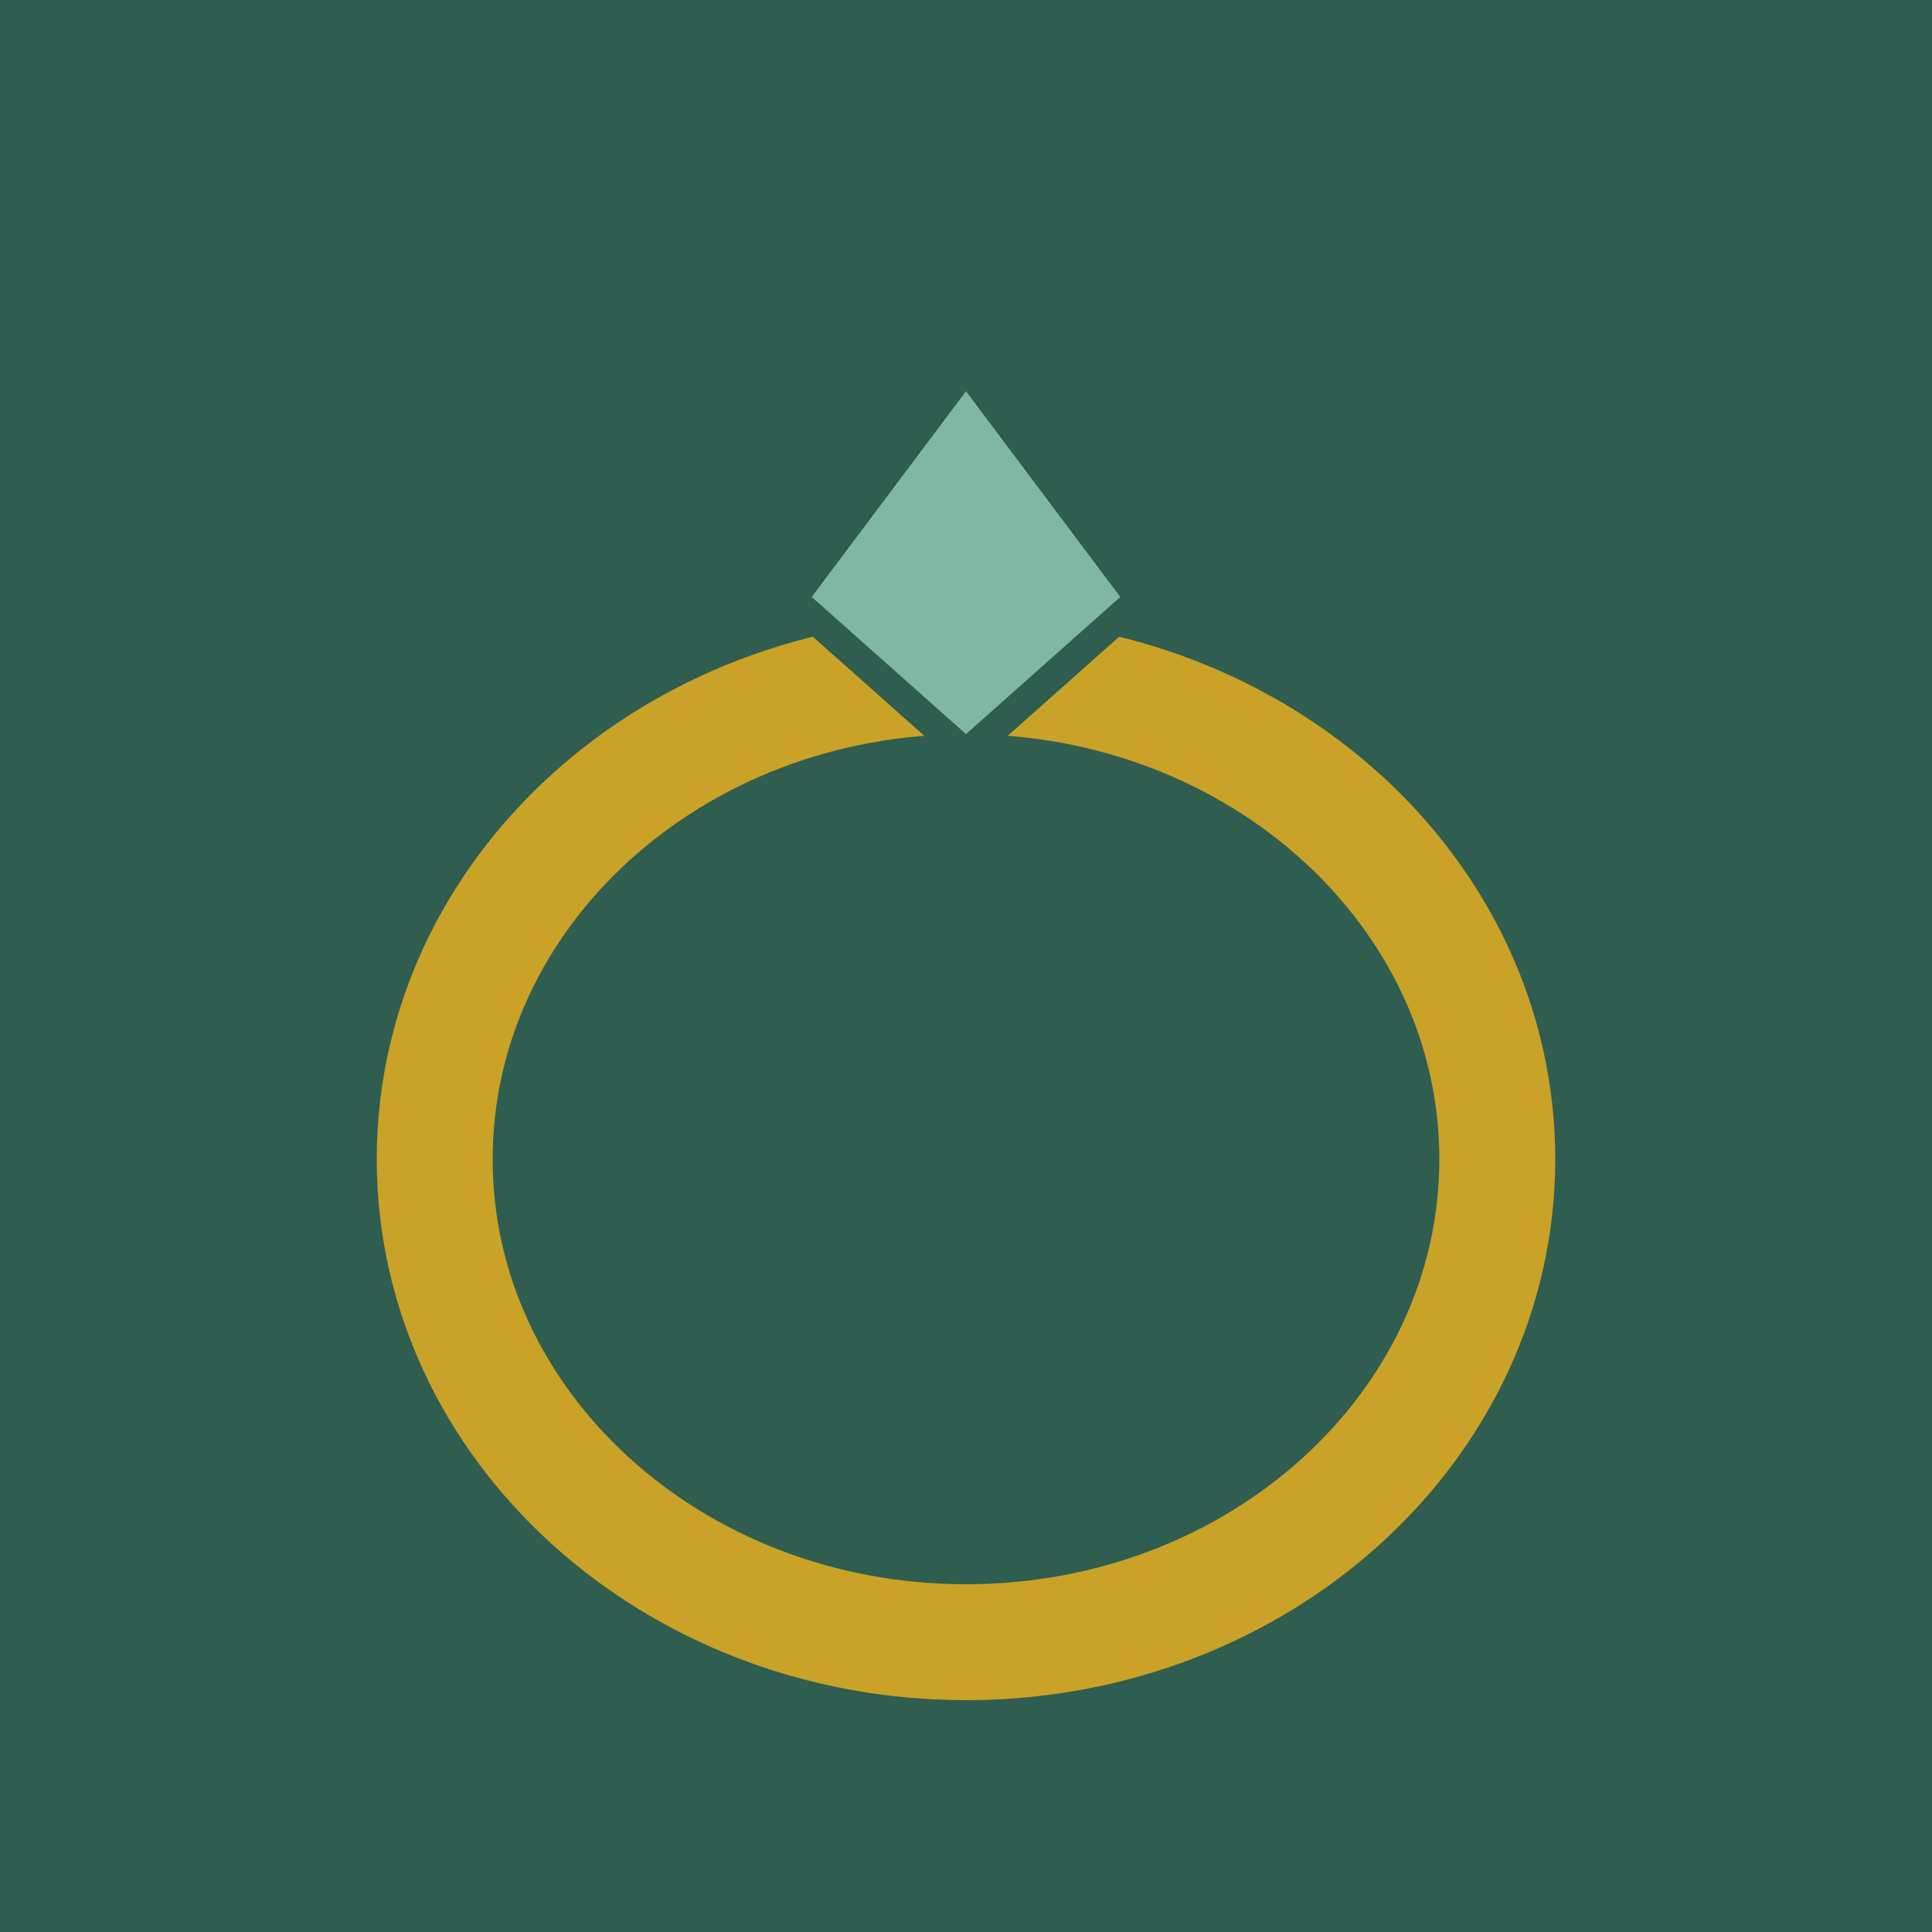
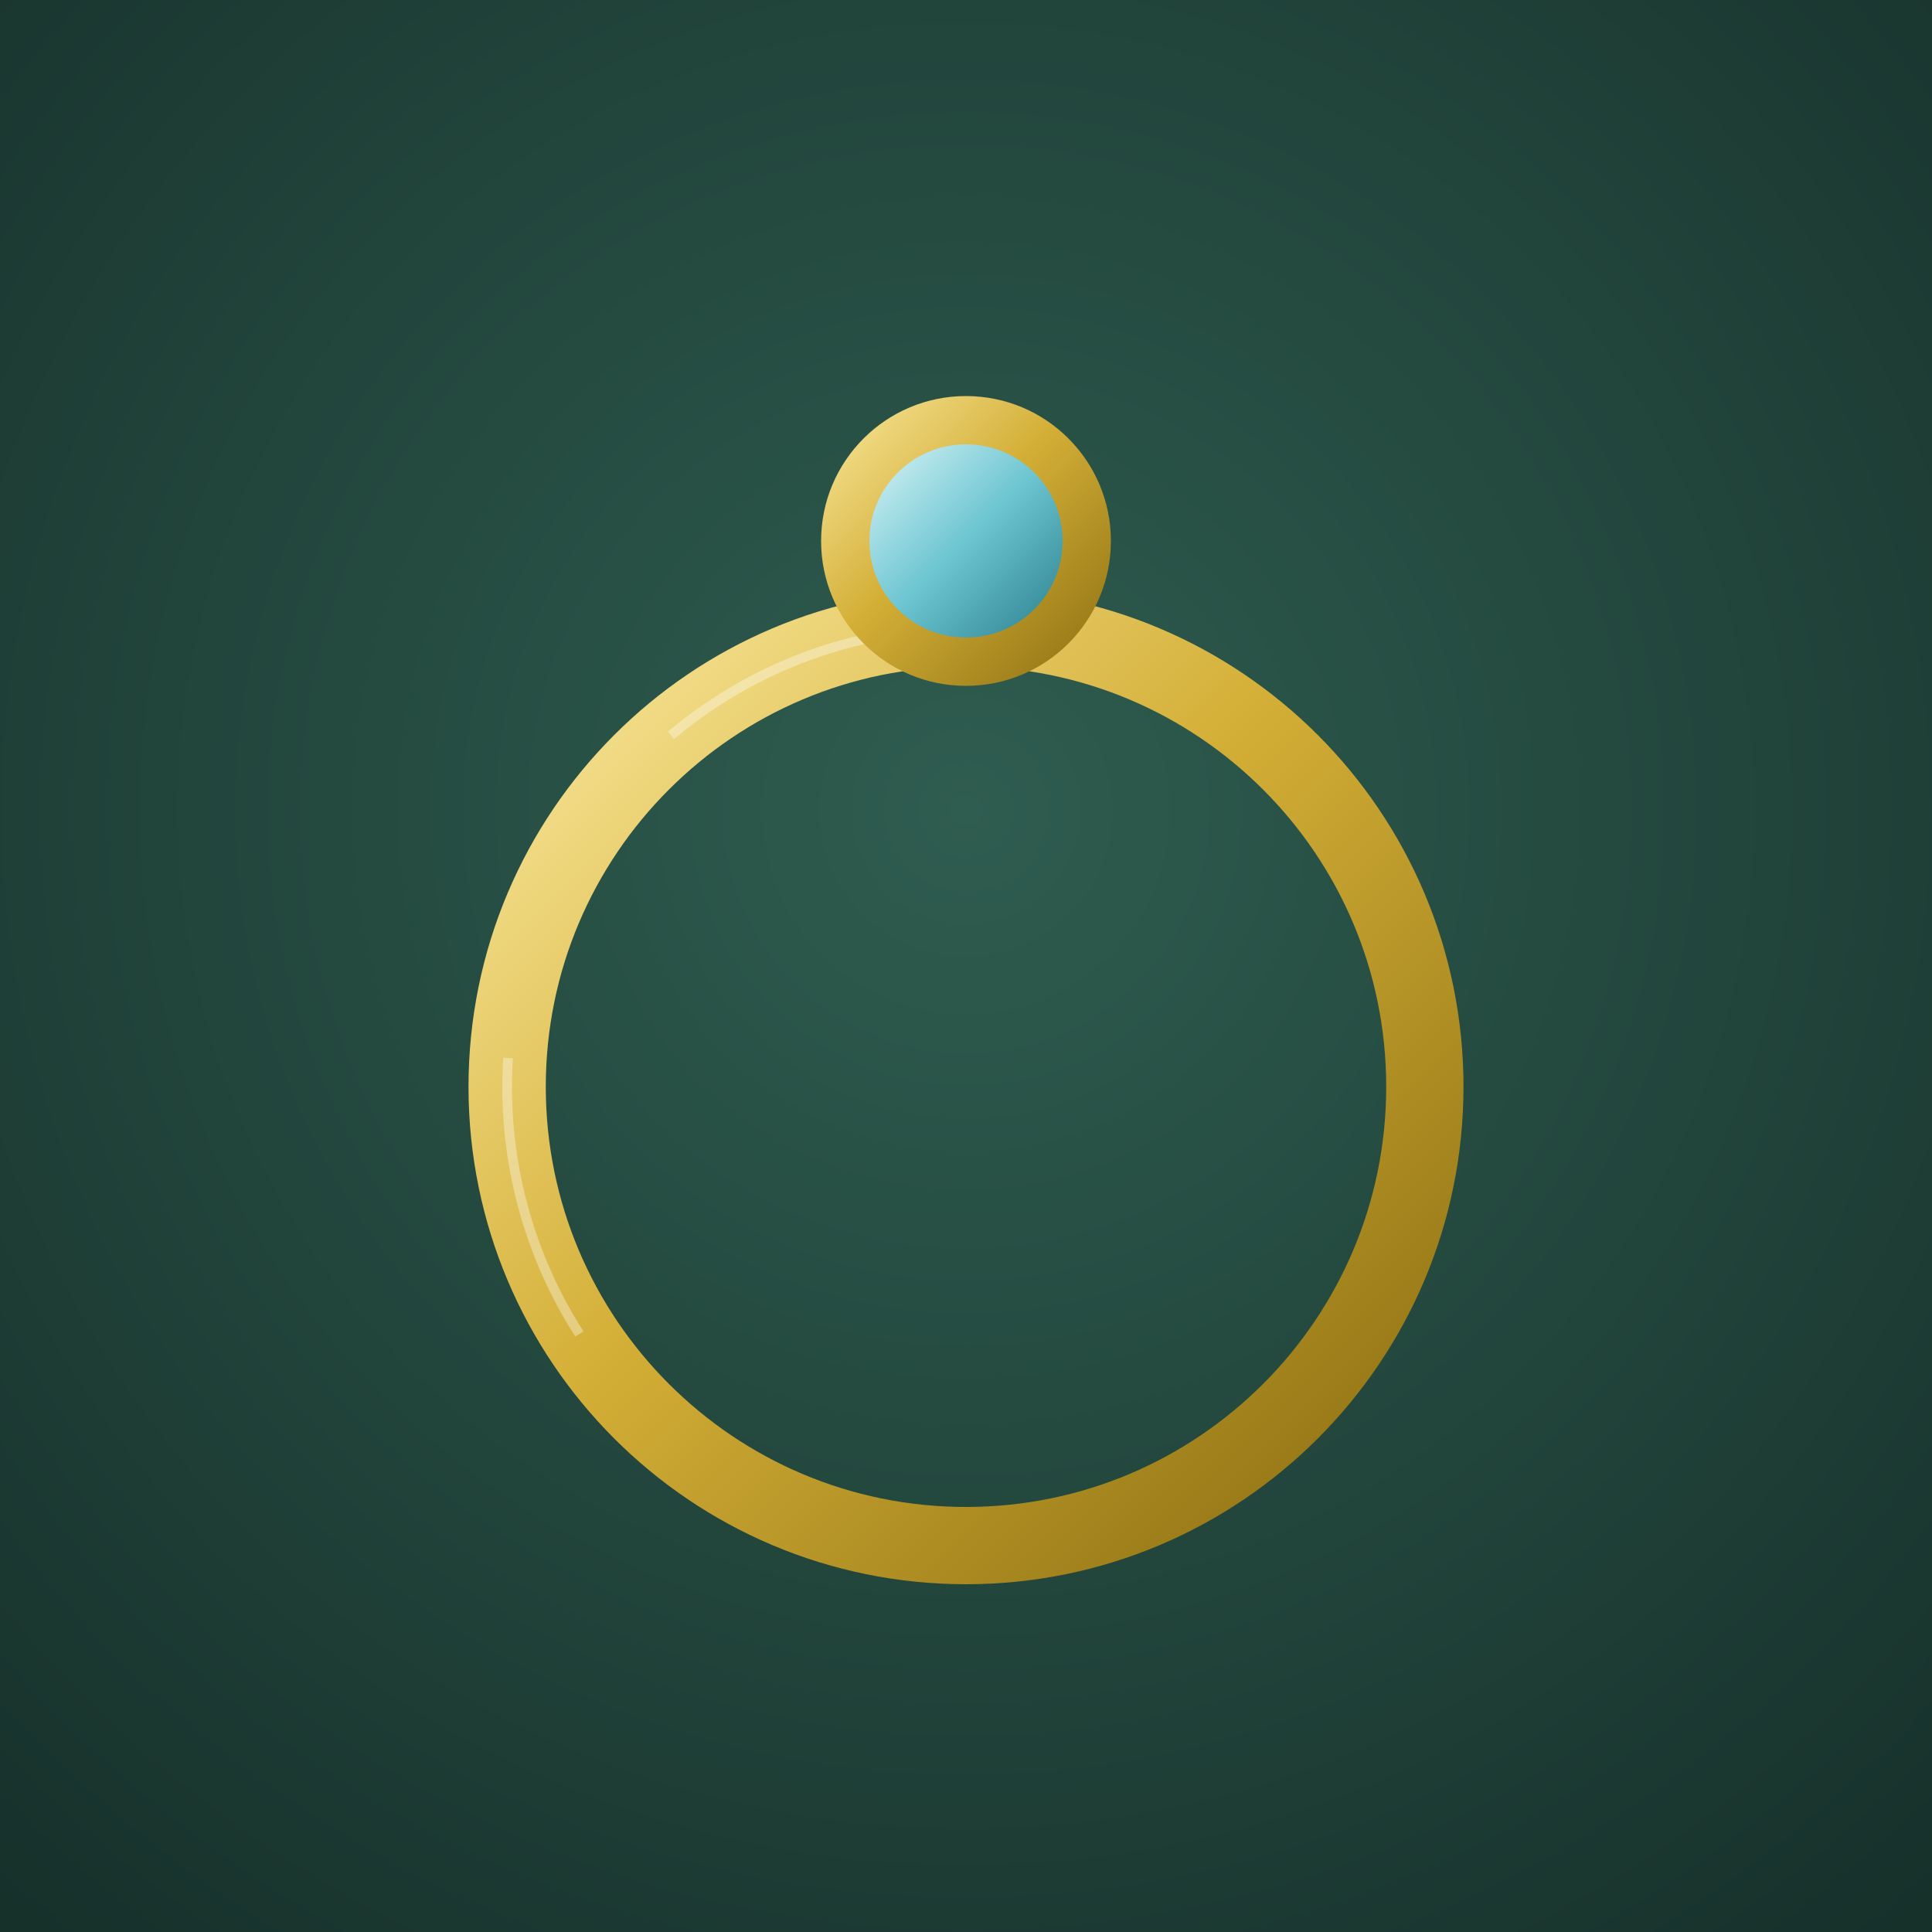
- <svg xmlns="http://www.w3.org/2000/svg" viewBox="0 0 200 200">
-   <rect width="200" height="200" fill="#2f5d50" />
-   <ellipse cx="100" cy="120" rx="55" ry="50" fill="none" stroke="#c9a227" stroke-width="12" />
-   <polygon points="100,38 118,62 100,78 82,62" fill="#7fb7a4" stroke="#2f5d50" stroke-width="3" />
+ <svg xmlns="http://www.w3.org/2000/svg" viewBox="0 0 400 400">
+   <defs>
+     <linearGradient id="or" x1="0" y1="0" x2="1" y2="1">
+       <stop offset="0" stop-color="#fbeaa0" />
+       <stop offset=".45" stop-color="#d4af37" />
+       <stop offset="1" stop-color="#8a6d10" />
+     </linearGradient>
+     <linearGradient id="plata" x1="0" y1="0" x2="1" y2="1">
+       <stop offset="0" stop-color="#ffffff" />
+       <stop offset=".5" stop-color="#c3c8cd" />
+       <stop offset="1" stop-color="#7d848b" />
+     </linearGradient>
+     <radialGradient id="fons" cx=".5" cy=".42" r=".75">
+       <stop offset="0" stop-color="#2f5d50" />
+       <stop offset="1" stop-color="#16302a" />
+     </radialGradient>
+     <radialGradient id="perla" cx=".35" cy=".3" r=".8">
+       <stop offset="0" stop-color="#ffffff" />
+       <stop offset=".6" stop-color="#ece6dc" />
+       <stop offset="1" stop-color="#b9b0a3" />
+     </radialGradient>
+     <linearGradient id="aigua" x1="0" y1="0" x2="1" y2="1">
+       <stop offset="0" stop-color="#d9f4f7" />
+       <stop offset=".5" stop-color="#6cc5d1" />
+       <stop offset="1" stop-color="#2b7f8c" />
+     </linearGradient>
+     <linearGradient id="robi" x1="0" y1="0" x2="1" y2="1">
+       <stop offset="0" stop-color="#ff8a9b" />
+       <stop offset=".5" stop-color="#c0223b" />
+       <stop offset="1" stop-color="#6b0d1c" />
+     </linearGradient>
+     <linearGradient id="cuir" x1="0" y1="0" x2="0" y2="1">
+       <stop offset="0" stop-color="#9a6a45" />
+       <stop offset="1" stop-color="#5a3a22" />
+     </linearGradient>
+   </defs>
+   <rect width="400" height="400" fill="url(#fons)" />
+   <ellipse cx="200" cy="225" rx="95" ry="95" fill="none" stroke="url(#or)" stroke-width="16" />
+   <ellipse cx="200" cy="225" rx="95" ry="95" fill="none" stroke="#fff" stroke-opacity=".35" stroke-width="2" stroke-dasharray="60 400" transform="rotate(-130 200 225)" />
+   <circle cx="200" cy="112" r="30" fill="url(#or)" />
+   <circle cx="200" cy="112" r="20" fill="url(#aigua)" />
</svg>
